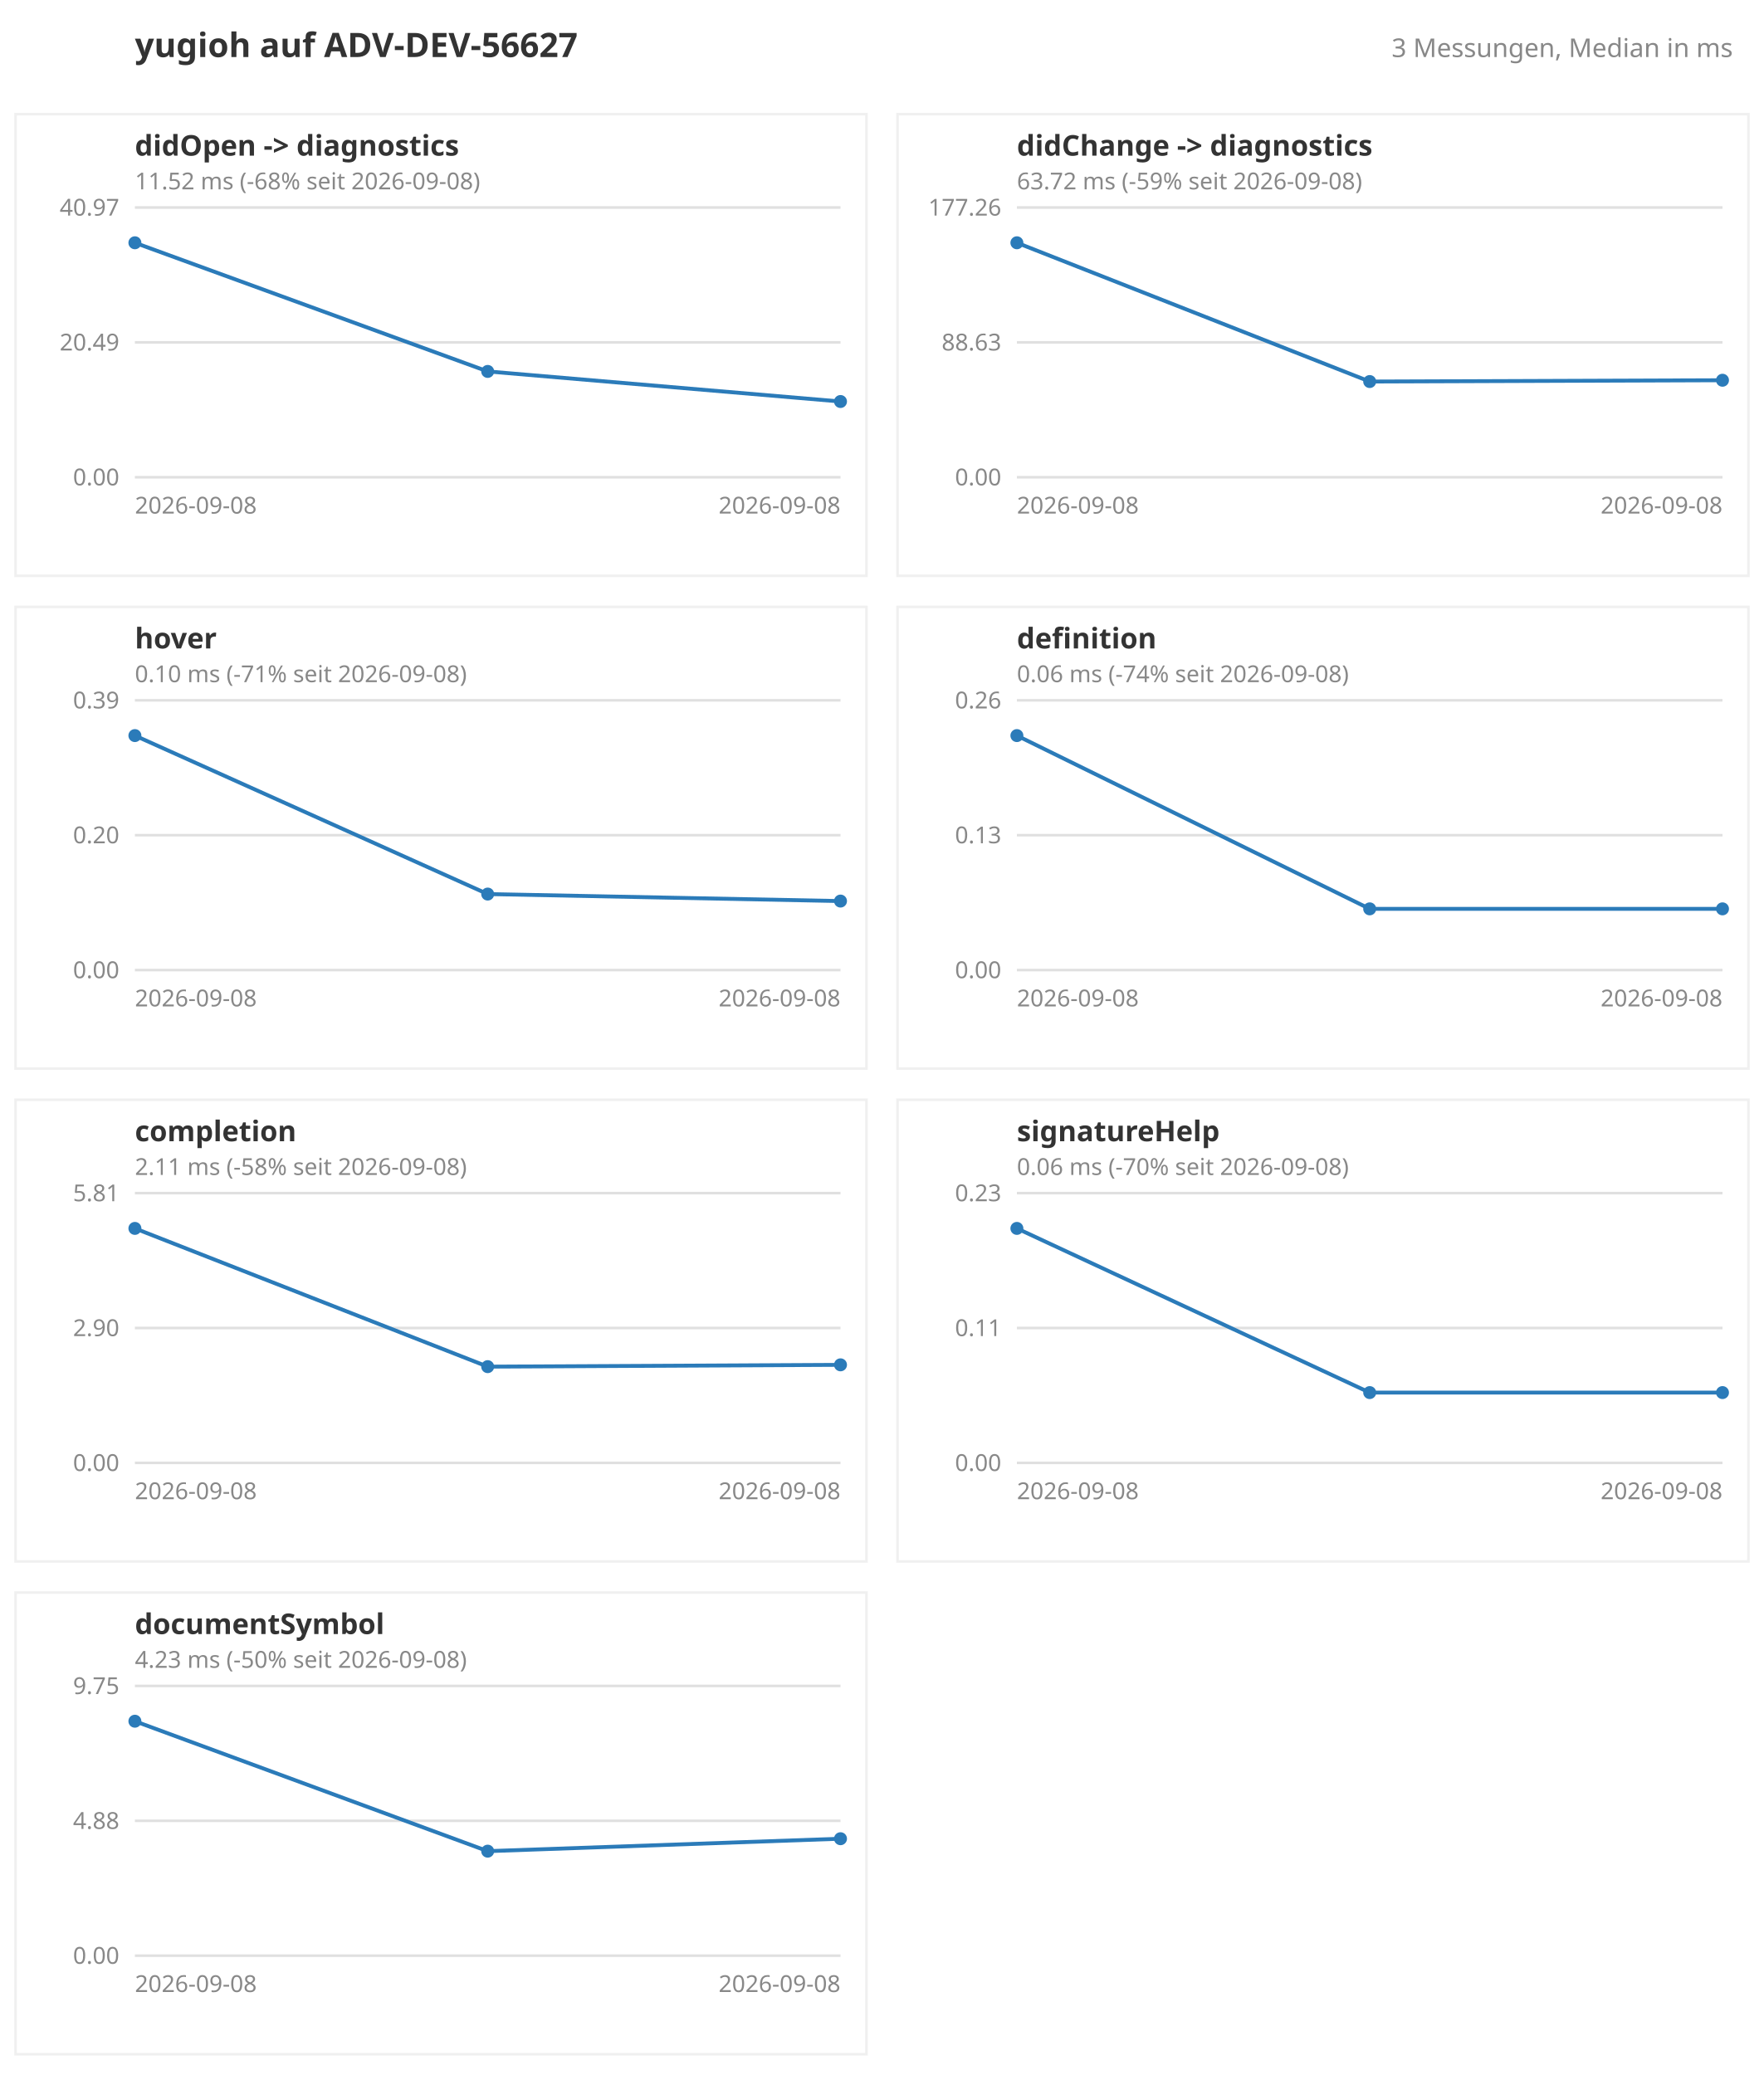
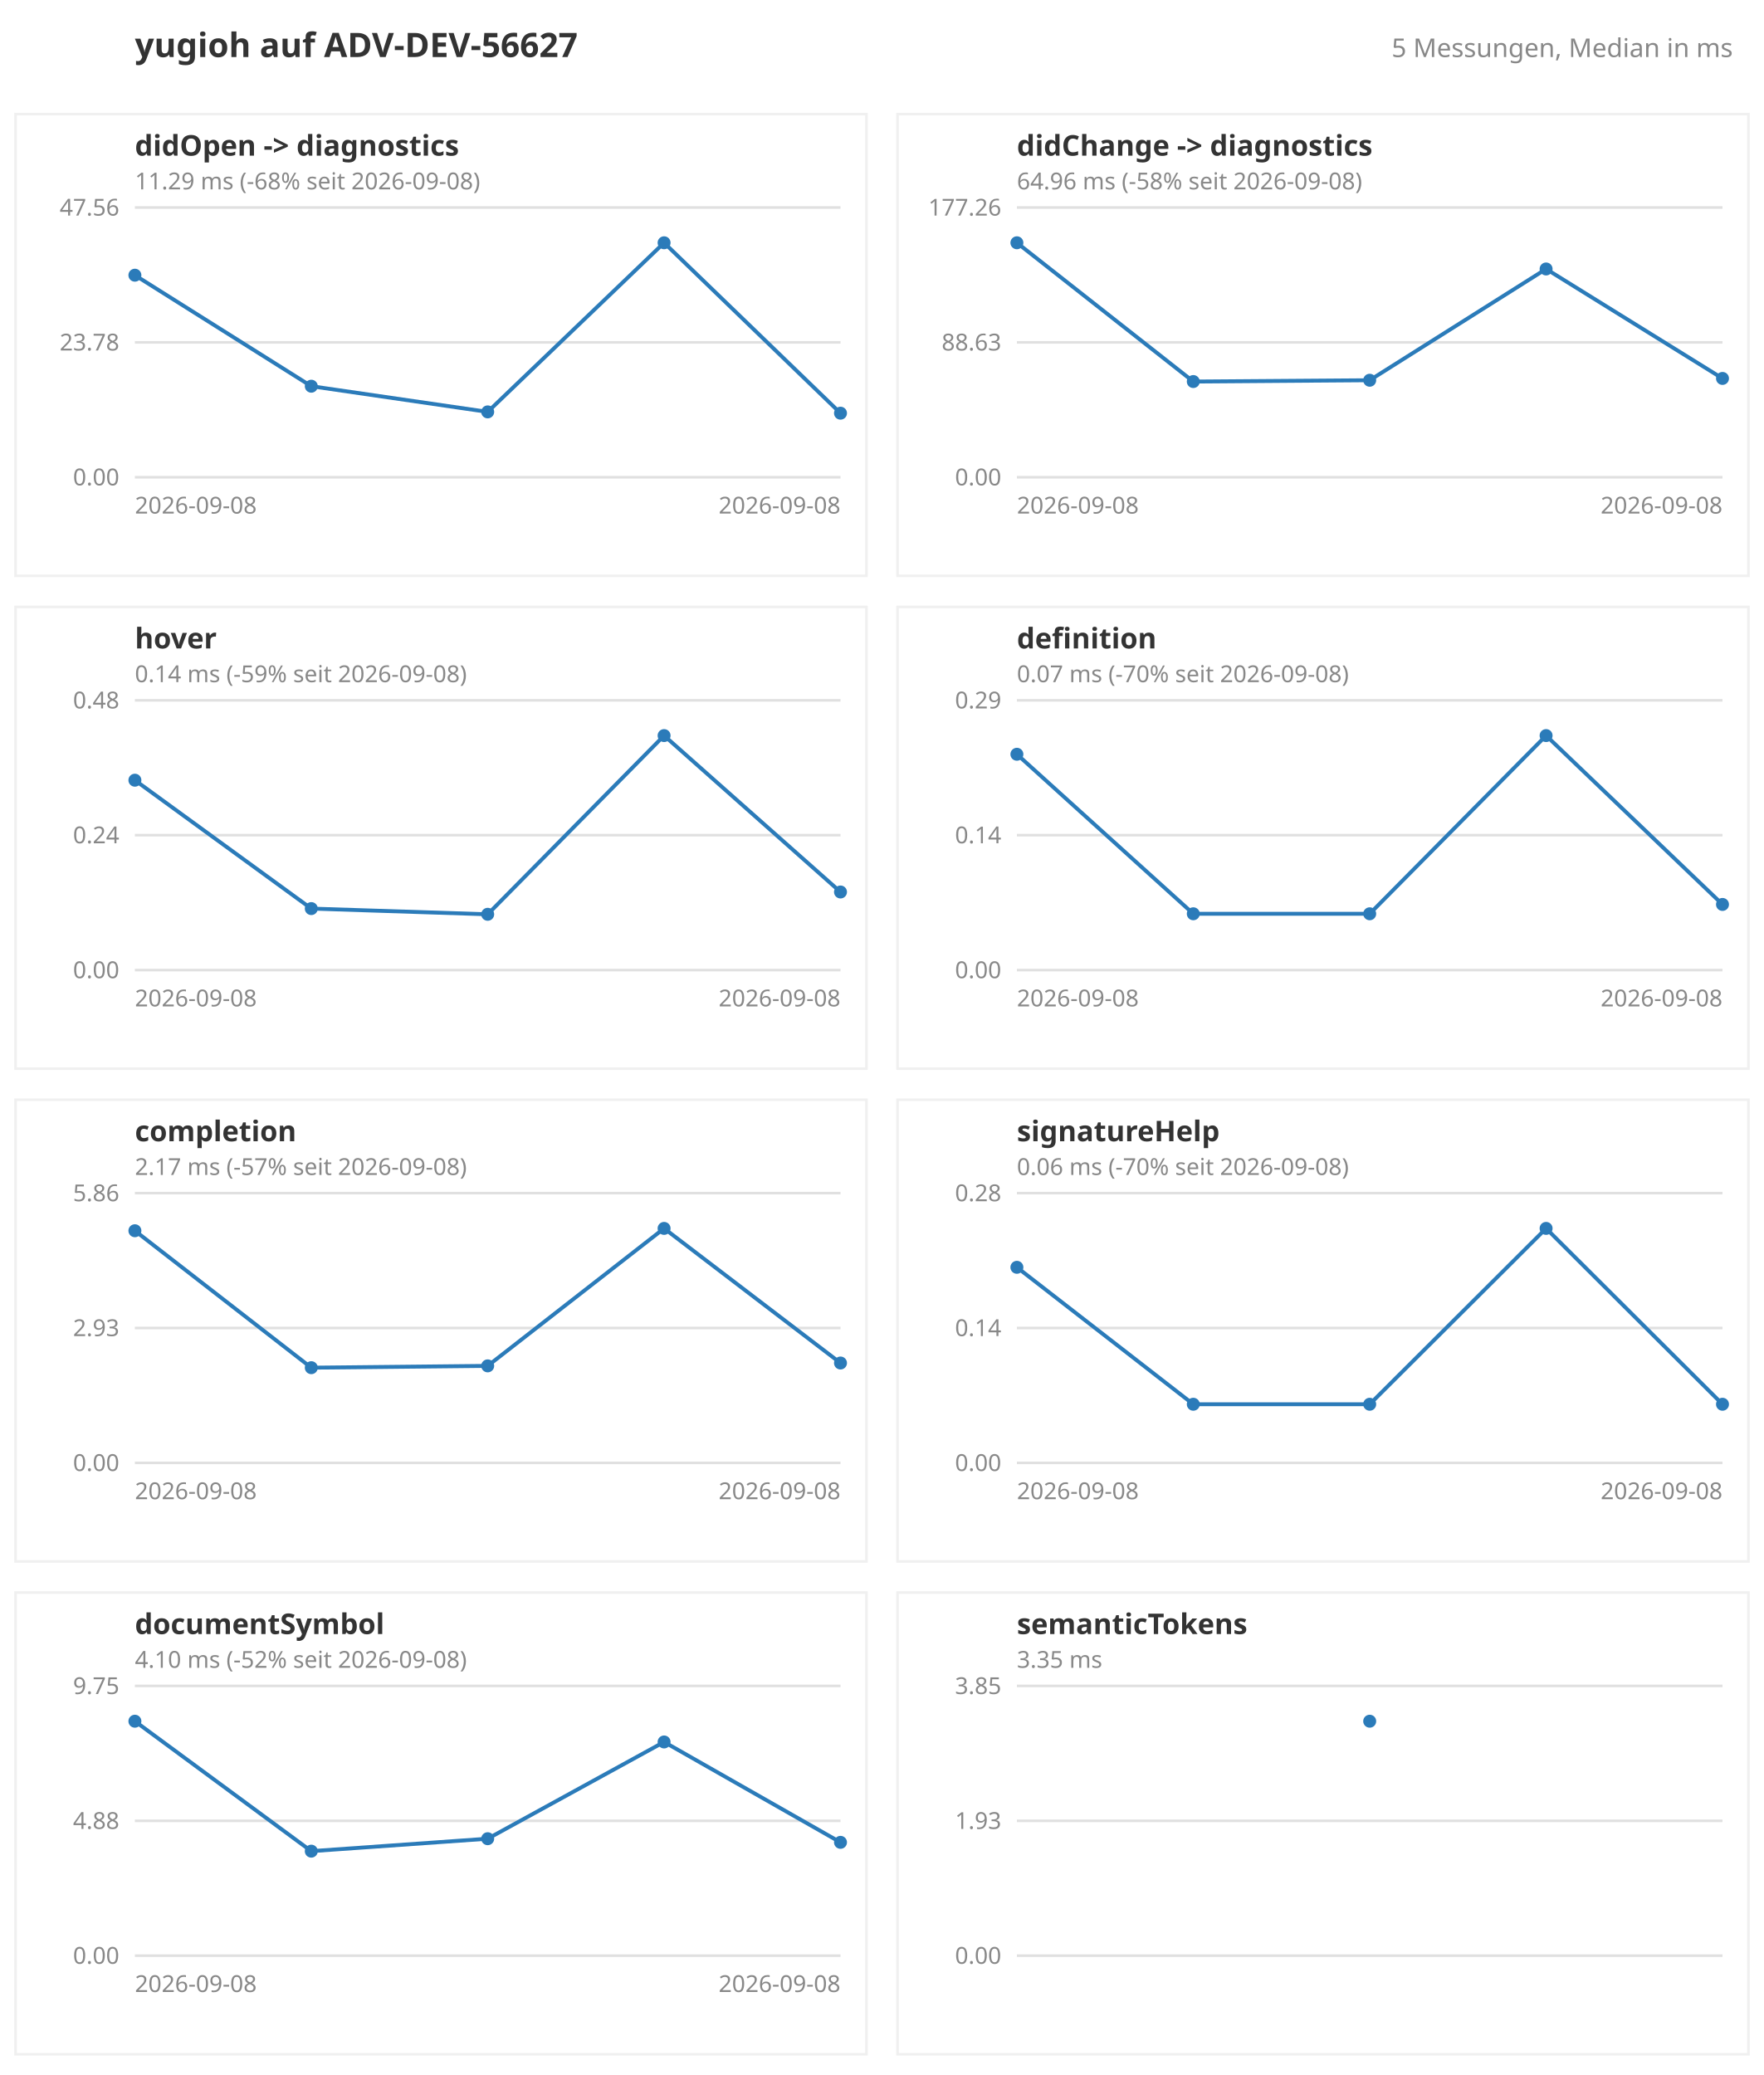
<svg xmlns="http://www.w3.org/2000/svg" width="680" height="800" font-family="sans-serif">
  <rect width="680" height="800" fill="#fff" />
  <text x="52" y="22" font-size="13" font-weight="bold" fill="#333">yugioh auf ADV-DEV-56627</text>
-   <text x="668" y="22" text-anchor="end" font-size="10" fill="#888">3 Messungen, Median in ms</text>
+   <text x="668" y="22" text-anchor="end" font-size="10" fill="#888">5 Messungen, Median in ms</text>
  <g transform="translate(0 40)">
    <rect x="6" y="4" width="328" height="178" fill="none" stroke="#f0f0f0" />
    <text x="52" y="20" font-size="11" font-weight="bold" fill="#333">didOpen -&gt; diagnostics</text>
-     <text x="52" y="33" font-size="9" fill="#888">11.52 ms (-68% seit 2026-09-08)</text>
+     <text x="52" y="33" font-size="9" fill="#888">11.29 ms (-68% seit 2026-09-08)</text>
    <line x1="52" y1="144.0" x2="324" y2="144.0" stroke="#e0e0e0" />
    <text x="46" y="144.0" text-anchor="end" dominant-baseline="middle" font-size="9" fill="#888">0.00</text>
    <line x1="52" y1="92.0" x2="324" y2="92.0" stroke="#e0e0e0" />
-     <text x="46" y="92.0" text-anchor="end" dominant-baseline="middle" font-size="9" fill="#888">20.49</text>
+     <text x="46" y="92.0" text-anchor="end" dominant-baseline="middle" font-size="9" fill="#888">23.78</text>
    <line x1="52" y1="40.0" x2="324" y2="40.0" stroke="#e0e0e0" />
-     <text x="46" y="40.0" text-anchor="end" dominant-baseline="middle" font-size="9" fill="#888">40.97</text>
+     <text x="46" y="40.0" text-anchor="end" dominant-baseline="middle" font-size="9" fill="#888">47.56</text>
    <text x="52" y="158" font-size="9" fill="#888">2026-09-08</text>
    <text x="324" y="158" text-anchor="end" font-size="9" fill="#888">2026-09-08</text>
-     <polyline fill="none" stroke="#2b7bb9" stroke-width="1.5" points="52.0,53.6 188.0,103.2 324.0,114.8" />
-     <circle cx="52.0" cy="53.6" r="2.5" fill="#2b7bb9" />
-     <circle cx="188.0" cy="103.2" r="2.5" fill="#2b7bb9" />
-     <circle cx="324.0" cy="114.8" r="2.5" fill="#2b7bb9" />
+     <polyline fill="none" stroke="#2b7bb9" stroke-width="1.5" points="52.0,66.1 120.0,108.9 188.0,118.8 256.0,53.6 324.0,119.3" />
+     <circle cx="52.0" cy="66.1" r="2.5" fill="#2b7bb9" />
+     <circle cx="120.0" cy="108.9" r="2.5" fill="#2b7bb9" />
+     <circle cx="188.0" cy="118.8" r="2.5" fill="#2b7bb9" />
+     <circle cx="256.0" cy="53.6" r="2.5" fill="#2b7bb9" />
+     <circle cx="324.0" cy="119.3" r="2.5" fill="#2b7bb9" />
  </g>
  <g transform="translate(340 40)">
    <rect x="6" y="4" width="328" height="178" fill="none" stroke="#f0f0f0" />
    <text x="52" y="20" font-size="11" font-weight="bold" fill="#333">didChange -&gt; diagnostics</text>
-     <text x="52" y="33" font-size="9" fill="#888">63.72 ms (-59% seit 2026-09-08)</text>
+     <text x="52" y="33" font-size="9" fill="#888">64.96 ms (-58% seit 2026-09-08)</text>
    <line x1="52" y1="144.0" x2="324" y2="144.0" stroke="#e0e0e0" />
    <text x="46" y="144.0" text-anchor="end" dominant-baseline="middle" font-size="9" fill="#888">0.00</text>
    <line x1="52" y1="92.0" x2="324" y2="92.0" stroke="#e0e0e0" />
    <text x="46" y="92.0" text-anchor="end" dominant-baseline="middle" font-size="9" fill="#888">88.63</text>
    <line x1="52" y1="40.0" x2="324" y2="40.0" stroke="#e0e0e0" />
    <text x="46" y="40.0" text-anchor="end" dominant-baseline="middle" font-size="9" fill="#888">177.26</text>
    <text x="52" y="158" font-size="9" fill="#888">2026-09-08</text>
    <text x="324" y="158" text-anchor="end" font-size="9" fill="#888">2026-09-08</text>
-     <polyline fill="none" stroke="#2b7bb9" stroke-width="1.5" points="52.0,53.6 188.0,107.1 324.0,106.6" />
+     <polyline fill="none" stroke="#2b7bb9" stroke-width="1.5" points="52.0,53.6 120.0,107.1 188.0,106.6 256.0,63.7 324.0,105.9" />
    <circle cx="52.0" cy="53.6" r="2.5" fill="#2b7bb9" />
-     <circle cx="188.0" cy="107.1" r="2.5" fill="#2b7bb9" />
-     <circle cx="324.0" cy="106.6" r="2.5" fill="#2b7bb9" />
+     <circle cx="120.0" cy="107.1" r="2.5" fill="#2b7bb9" />
+     <circle cx="188.0" cy="106.6" r="2.5" fill="#2b7bb9" />
+     <circle cx="256.0" cy="63.7" r="2.5" fill="#2b7bb9" />
+     <circle cx="324.0" cy="105.9" r="2.5" fill="#2b7bb9" />
  </g>
  <g transform="translate(0 230)">
    <rect x="6" y="4" width="328" height="178" fill="none" stroke="#f0f0f0" />
    <text x="52" y="20" font-size="11" font-weight="bold" fill="#333">hover</text>
-     <text x="52" y="33" font-size="9" fill="#888">0.10 ms (-71% seit 2026-09-08)</text>
+     <text x="52" y="33" font-size="9" fill="#888">0.14 ms (-59% seit 2026-09-08)</text>
    <line x1="52" y1="144.0" x2="324" y2="144.0" stroke="#e0e0e0" />
    <text x="46" y="144.0" text-anchor="end" dominant-baseline="middle" font-size="9" fill="#888">0.00</text>
    <line x1="52" y1="92.0" x2="324" y2="92.0" stroke="#e0e0e0" />
-     <text x="46" y="92.0" text-anchor="end" dominant-baseline="middle" font-size="9" fill="#888">0.20</text>
+     <text x="46" y="92.0" text-anchor="end" dominant-baseline="middle" font-size="9" fill="#888">0.24</text>
    <line x1="52" y1="40.0" x2="324" y2="40.0" stroke="#e0e0e0" />
-     <text x="46" y="40.0" text-anchor="end" dominant-baseline="middle" font-size="9" fill="#888">0.39</text>
+     <text x="46" y="40.0" text-anchor="end" dominant-baseline="middle" font-size="9" fill="#888">0.48</text>
    <text x="52" y="158" font-size="9" fill="#888">2026-09-08</text>
    <text x="324" y="158" text-anchor="end" font-size="9" fill="#888">2026-09-08</text>
-     <polyline fill="none" stroke="#2b7bb9" stroke-width="1.5" points="52.0,53.6 188.0,114.7 324.0,117.4" />
-     <circle cx="52.0" cy="53.6" r="2.5" fill="#2b7bb9" />
-     <circle cx="188.0" cy="114.7" r="2.5" fill="#2b7bb9" />
-     <circle cx="324.0" cy="117.4" r="2.5" fill="#2b7bb9" />
+     <polyline fill="none" stroke="#2b7bb9" stroke-width="1.5" points="52.0,70.8 120.0,120.3 188.0,122.5 256.0,53.6 324.0,113.9" />
+     <circle cx="52.0" cy="70.8" r="2.5" fill="#2b7bb9" />
+     <circle cx="120.0" cy="120.3" r="2.5" fill="#2b7bb9" />
+     <circle cx="188.0" cy="122.5" r="2.5" fill="#2b7bb9" />
+     <circle cx="256.0" cy="53.6" r="2.5" fill="#2b7bb9" />
+     <circle cx="324.0" cy="113.9" r="2.5" fill="#2b7bb9" />
  </g>
  <g transform="translate(340 230)">
    <rect x="6" y="4" width="328" height="178" fill="none" stroke="#f0f0f0" />
    <text x="52" y="20" font-size="11" font-weight="bold" fill="#333">definition</text>
-     <text x="52" y="33" font-size="9" fill="#888">0.06 ms (-74% seit 2026-09-08)</text>
+     <text x="52" y="33" font-size="9" fill="#888">0.07 ms (-70% seit 2026-09-08)</text>
    <line x1="52" y1="144.0" x2="324" y2="144.0" stroke="#e0e0e0" />
    <text x="46" y="144.0" text-anchor="end" dominant-baseline="middle" font-size="9" fill="#888">0.00</text>
    <line x1="52" y1="92.0" x2="324" y2="92.0" stroke="#e0e0e0" />
-     <text x="46" y="92.0" text-anchor="end" dominant-baseline="middle" font-size="9" fill="#888">0.13</text>
+     <text x="46" y="92.0" text-anchor="end" dominant-baseline="middle" font-size="9" fill="#888">0.14</text>
    <line x1="52" y1="40.0" x2="324" y2="40.0" stroke="#e0e0e0" />
-     <text x="46" y="40.0" text-anchor="end" dominant-baseline="middle" font-size="9" fill="#888">0.26</text>
+     <text x="46" y="40.0" text-anchor="end" dominant-baseline="middle" font-size="9" fill="#888">0.29</text>
    <text x="52" y="158" font-size="9" fill="#888">2026-09-08</text>
    <text x="324" y="158" text-anchor="end" font-size="9" fill="#888">2026-09-08</text>
-     <polyline fill="none" stroke="#2b7bb9" stroke-width="1.5" points="52.0,53.6 188.0,120.4 324.0,120.4" />
-     <circle cx="52.0" cy="53.6" r="2.5" fill="#2b7bb9" />
-     <circle cx="188.0" cy="120.4" r="2.5" fill="#2b7bb9" />
-     <circle cx="324.0" cy="120.4" r="2.5" fill="#2b7bb9" />
+     <polyline fill="none" stroke="#2b7bb9" stroke-width="1.5" points="52.0,60.8 120.0,122.3 188.0,122.3 256.0,53.6 324.0,118.7" />
+     <circle cx="52.0" cy="60.8" r="2.5" fill="#2b7bb9" />
+     <circle cx="120.0" cy="122.3" r="2.5" fill="#2b7bb9" />
+     <circle cx="188.0" cy="122.3" r="2.5" fill="#2b7bb9" />
+     <circle cx="256.0" cy="53.6" r="2.5" fill="#2b7bb9" />
+     <circle cx="324.0" cy="118.7" r="2.5" fill="#2b7bb9" />
  </g>
  <g transform="translate(0 420)">
    <rect x="6" y="4" width="328" height="178" fill="none" stroke="#f0f0f0" />
    <text x="52" y="20" font-size="11" font-weight="bold" fill="#333">completion</text>
-     <text x="52" y="33" font-size="9" fill="#888">2.11 ms (-58% seit 2026-09-08)</text>
+     <text x="52" y="33" font-size="9" fill="#888">2.17 ms (-57% seit 2026-09-08)</text>
    <line x1="52" y1="144.0" x2="324" y2="144.0" stroke="#e0e0e0" />
    <text x="46" y="144.0" text-anchor="end" dominant-baseline="middle" font-size="9" fill="#888">0.00</text>
    <line x1="52" y1="92.0" x2="324" y2="92.0" stroke="#e0e0e0" />
-     <text x="46" y="92.0" text-anchor="end" dominant-baseline="middle" font-size="9" fill="#888">2.90</text>
+     <text x="46" y="92.0" text-anchor="end" dominant-baseline="middle" font-size="9" fill="#888">2.93</text>
    <line x1="52" y1="40.0" x2="324" y2="40.0" stroke="#e0e0e0" />
-     <text x="46" y="40.0" text-anchor="end" dominant-baseline="middle" font-size="9" fill="#888">5.81</text>
+     <text x="46" y="40.0" text-anchor="end" dominant-baseline="middle" font-size="9" fill="#888">5.86</text>
    <text x="52" y="158" font-size="9" fill="#888">2026-09-08</text>
    <text x="324" y="158" text-anchor="end" font-size="9" fill="#888">2026-09-08</text>
-     <polyline fill="none" stroke="#2b7bb9" stroke-width="1.5" points="52.0,53.6 188.0,106.9 324.0,106.2" />
-     <circle cx="52.0" cy="53.6" r="2.5" fill="#2b7bb9" />
-     <circle cx="188.0" cy="106.9" r="2.5" fill="#2b7bb9" />
-     <circle cx="324.0" cy="106.2" r="2.5" fill="#2b7bb9" />
+     <polyline fill="none" stroke="#2b7bb9" stroke-width="1.5" points="52.0,54.5 120.0,107.3 188.0,106.6 256.0,53.6 324.0,105.5" />
+     <circle cx="52.0" cy="54.5" r="2.5" fill="#2b7bb9" />
+     <circle cx="120.0" cy="107.3" r="2.5" fill="#2b7bb9" />
+     <circle cx="188.0" cy="106.6" r="2.5" fill="#2b7bb9" />
+     <circle cx="256.0" cy="53.6" r="2.5" fill="#2b7bb9" />
+     <circle cx="324.0" cy="105.5" r="2.5" fill="#2b7bb9" />
  </g>
  <g transform="translate(340 420)">
    <rect x="6" y="4" width="328" height="178" fill="none" stroke="#f0f0f0" />
    <text x="52" y="20" font-size="11" font-weight="bold" fill="#333">signatureHelp</text>
    <text x="52" y="33" font-size="9" fill="#888">0.06 ms (-70% seit 2026-09-08)</text>
    <line x1="52" y1="144.0" x2="324" y2="144.0" stroke="#e0e0e0" />
    <text x="46" y="144.0" text-anchor="end" dominant-baseline="middle" font-size="9" fill="#888">0.00</text>
    <line x1="52" y1="92.0" x2="324" y2="92.0" stroke="#e0e0e0" />
-     <text x="46" y="92.0" text-anchor="end" dominant-baseline="middle" font-size="9" fill="#888">0.11</text>
+     <text x="46" y="92.0" text-anchor="end" dominant-baseline="middle" font-size="9" fill="#888">0.14</text>
    <line x1="52" y1="40.0" x2="324" y2="40.0" stroke="#e0e0e0" />
-     <text x="46" y="40.0" text-anchor="end" dominant-baseline="middle" font-size="9" fill="#888">0.23</text>
+     <text x="46" y="40.0" text-anchor="end" dominant-baseline="middle" font-size="9" fill="#888">0.28</text>
    <text x="52" y="158" font-size="9" fill="#888">2026-09-08</text>
    <text x="324" y="158" text-anchor="end" font-size="9" fill="#888">2026-09-08</text>
-     <polyline fill="none" stroke="#2b7bb9" stroke-width="1.5" points="52.0,53.6 188.0,116.9 324.0,116.9" />
-     <circle cx="52.0" cy="53.6" r="2.5" fill="#2b7bb9" />
-     <circle cx="188.0" cy="116.9" r="2.5" fill="#2b7bb9" />
-     <circle cx="324.0" cy="116.9" r="2.5" fill="#2b7bb9" />
+     <polyline fill="none" stroke="#2b7bb9" stroke-width="1.5" points="52.0,68.6 120.0,121.4 188.0,121.4 256.0,53.6 324.0,121.4" />
+     <circle cx="52.0" cy="68.6" r="2.5" fill="#2b7bb9" />
+     <circle cx="120.0" cy="121.4" r="2.5" fill="#2b7bb9" />
+     <circle cx="188.0" cy="121.4" r="2.5" fill="#2b7bb9" />
+     <circle cx="256.0" cy="53.6" r="2.5" fill="#2b7bb9" />
+     <circle cx="324.0" cy="121.4" r="2.5" fill="#2b7bb9" />
  </g>
  <g transform="translate(0 610)">
    <rect x="6" y="4" width="328" height="178" fill="none" stroke="#f0f0f0" />
    <text x="52" y="20" font-size="11" font-weight="bold" fill="#333">documentSymbol</text>
-     <text x="52" y="33" font-size="9" fill="#888">4.23 ms (-50% seit 2026-09-08)</text>
+     <text x="52" y="33" font-size="9" fill="#888">4.10 ms (-52% seit 2026-09-08)</text>
    <line x1="52" y1="144.0" x2="324" y2="144.0" stroke="#e0e0e0" />
    <text x="46" y="144.0" text-anchor="end" dominant-baseline="middle" font-size="9" fill="#888">0.00</text>
    <line x1="52" y1="92.0" x2="324" y2="92.0" stroke="#e0e0e0" />
    <text x="46" y="92.0" text-anchor="end" dominant-baseline="middle" font-size="9" fill="#888">4.88</text>
    <line x1="52" y1="40.0" x2="324" y2="40.0" stroke="#e0e0e0" />
    <text x="46" y="40.0" text-anchor="end" dominant-baseline="middle" font-size="9" fill="#888">9.75</text>
    <text x="52" y="158" font-size="9" fill="#888">2026-09-08</text>
    <text x="324" y="158" text-anchor="end" font-size="9" fill="#888">2026-09-08</text>
-     <polyline fill="none" stroke="#2b7bb9" stroke-width="1.5" points="52.0,53.6 188.0,103.7 324.0,98.9" />
+     <polyline fill="none" stroke="#2b7bb9" stroke-width="1.5" points="52.0,53.6 120.0,103.7 188.0,98.9 256.0,61.6 324.0,100.3" />
    <circle cx="52.0" cy="53.6" r="2.5" fill="#2b7bb9" />
-     <circle cx="188.0" cy="103.7" r="2.5" fill="#2b7bb9" />
-     <circle cx="324.0" cy="98.9" r="2.5" fill="#2b7bb9" />
+     <circle cx="120.0" cy="103.7" r="2.5" fill="#2b7bb9" />
+     <circle cx="188.0" cy="98.9" r="2.5" fill="#2b7bb9" />
+     <circle cx="256.0" cy="61.6" r="2.5" fill="#2b7bb9" />
+     <circle cx="324.0" cy="100.3" r="2.5" fill="#2b7bb9" />
+   </g>
+   <g transform="translate(340 610)">
+     <rect x="6" y="4" width="328" height="178" fill="none" stroke="#f0f0f0" />
+     <text x="52" y="20" font-size="11" font-weight="bold" fill="#333">semanticTokens</text>
+     <text x="52" y="33" font-size="9" fill="#888">3.35 ms</text>
+     <line x1="52" y1="144.0" x2="324" y2="144.0" stroke="#e0e0e0" />
+     <text x="46" y="144.0" text-anchor="end" dominant-baseline="middle" font-size="9" fill="#888">0.00</text>
+     <line x1="52" y1="92.0" x2="324" y2="92.0" stroke="#e0e0e0" />
+     <text x="46" y="92.0" text-anchor="end" dominant-baseline="middle" font-size="9" fill="#888">1.93</text>
+     <line x1="52" y1="40.0" x2="324" y2="40.0" stroke="#e0e0e0" />
+     <text x="46" y="40.0" text-anchor="end" dominant-baseline="middle" font-size="9" fill="#888">3.85</text>
+     <polyline fill="none" stroke="#2b7bb9" stroke-width="1.5" points="188.0,53.6" />
+     <circle cx="188.0" cy="53.6" r="2.5" fill="#2b7bb9" />
  </g>
</svg>
